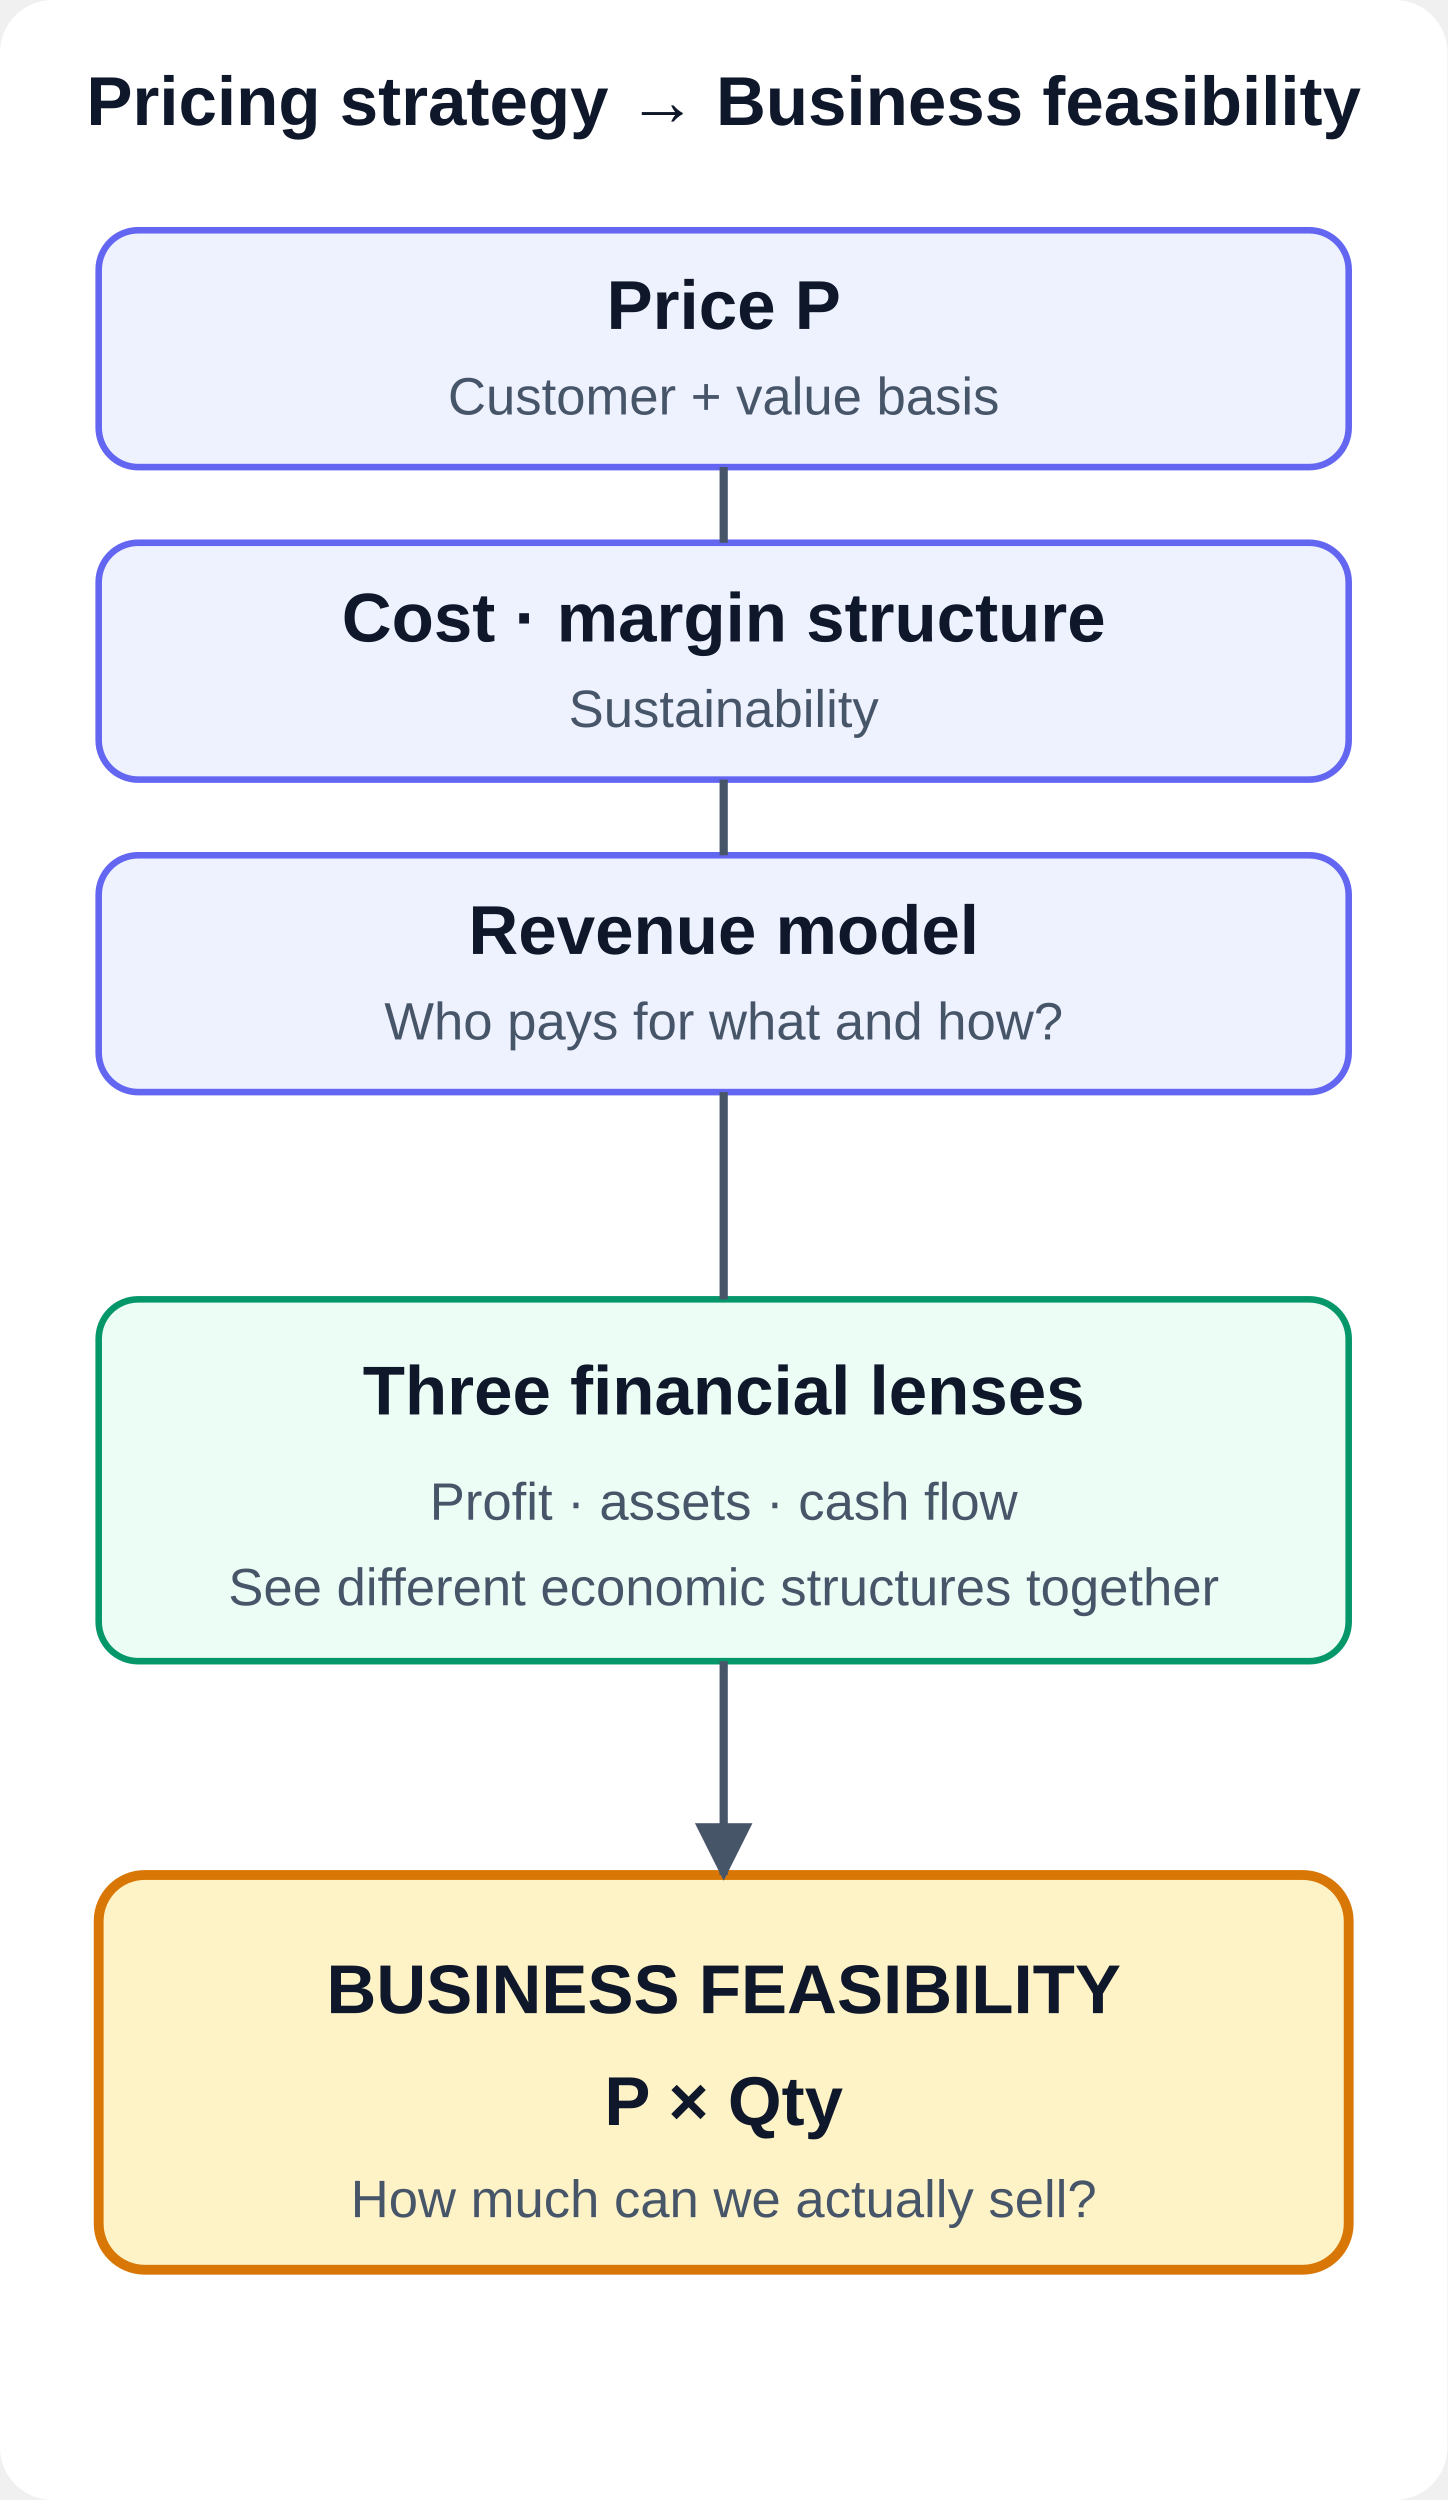
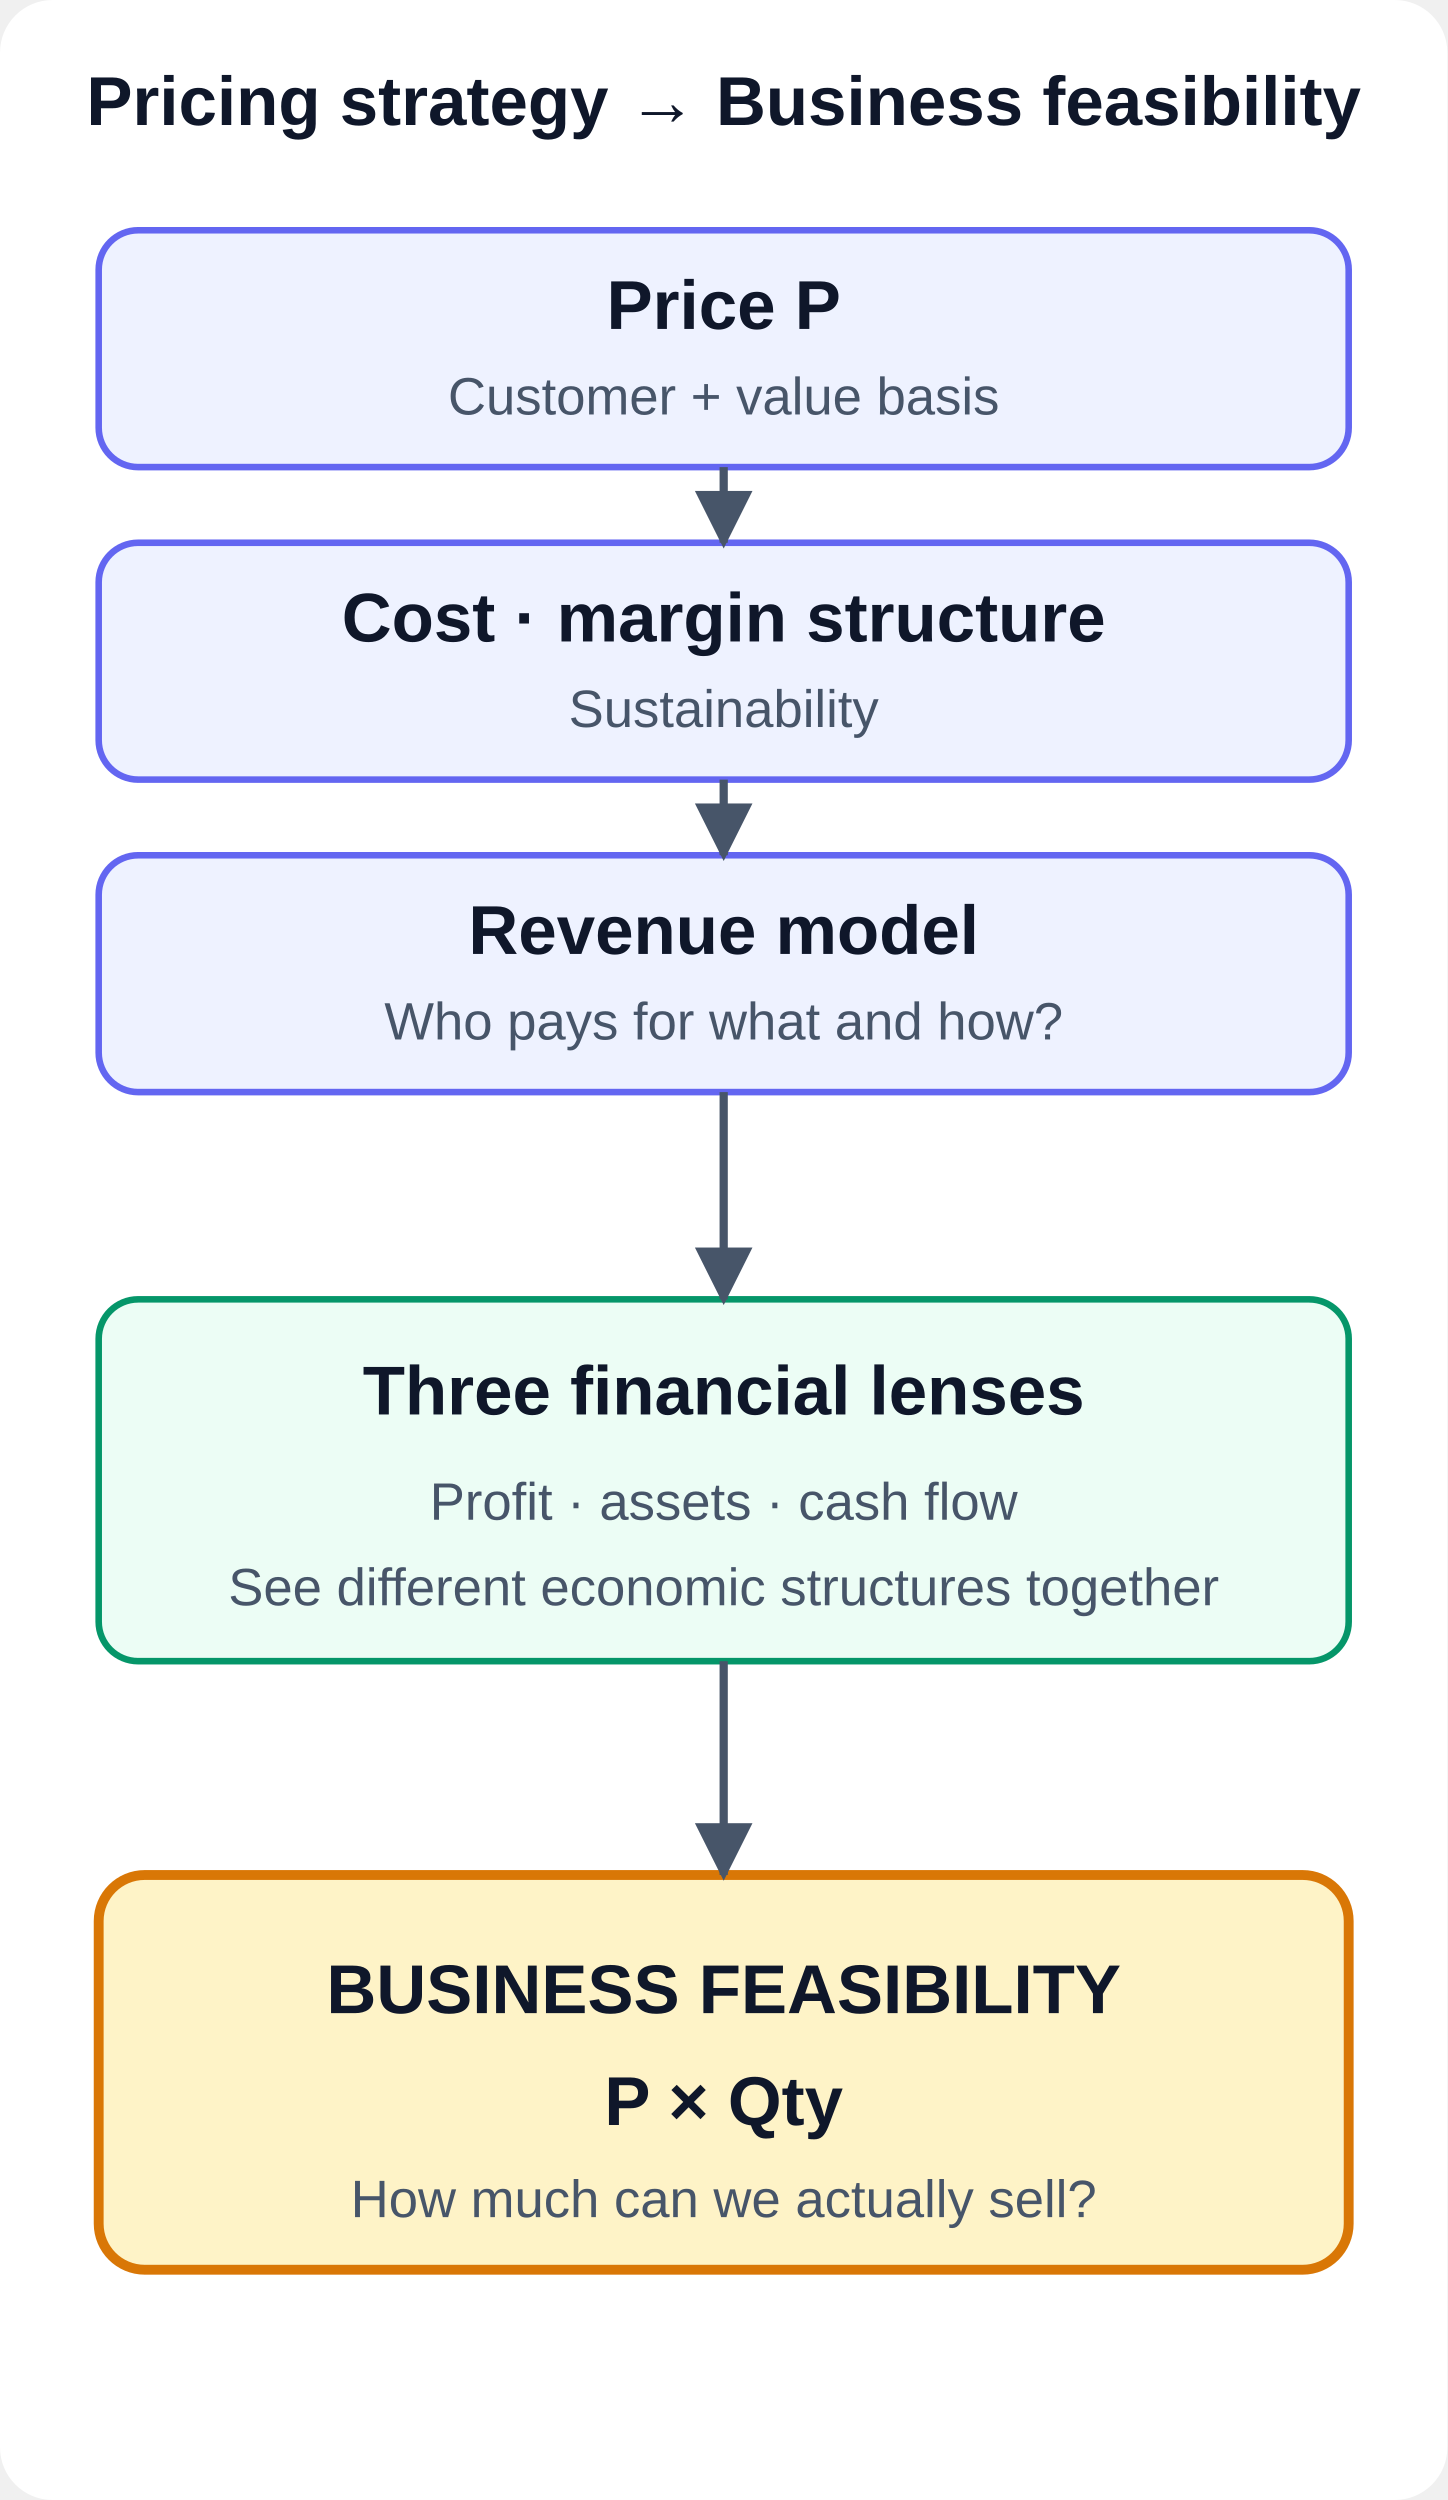
<svg xmlns="http://www.w3.org/2000/svg" viewBox="0 0 440 760" role="img" aria-labelledby="t d">
  <defs>
    <marker id="a" viewBox="0 0 10 10" refX="9" refY="5" markerWidth="7" markerHeight="7" orient="auto">
      <path d="M0 0l10 5-10 5z" fill="#475569" />
    </marker>
  </defs>
  <style>text{font-family:Arial,sans-serif;fill:#0f172a}.h{font-size:21px;font-weight:700}.s{font-size:16px;fill:#475569}.i{fill:#eef2ff;stroke:#6366f1;stroke-width:2}.l{fill:#ecfdf5;stroke:#059669;stroke-width:2}.o{fill:#fef3c7;stroke:#d97706;stroke-width:3}.a{stroke:#475569;stroke-width:2.5;fill:none;marker-end:url(#a)}</style>
  <rect width="440" height="760" rx="16" fill="#fff" />
  <text class="h" x="220" y="38" text-anchor="middle">Pricing strategy → Business feasibility</text>
  <g text-anchor="middle">
    <rect class="i" x="30" y="70" width="380" height="72" rx="12" />
    <text class="h" x="220" y="100">Price P</text>
    <text class="s" x="220" y="126">Customer + value basis</text>
    <rect class="i" x="30" y="165" width="380" height="72" rx="12" />
    <text class="h" x="220" y="195">Cost · margin structure</text>
    <text class="s" x="220" y="221">Sustainability</text>
    <rect class="i" x="30" y="260" width="380" height="72" rx="12" />
    <text class="h" x="220" y="290">Revenue model</text>
    <text class="s" x="220" y="316">Who pays for what and how?</text>
    <rect class="l" x="30" y="395" width="380" height="110" rx="12" />
    <text class="h" x="220" y="430">Three financial lenses</text>
    <text class="s" x="220" y="462">Profit · assets · cash flow</text>
    <text class="s" x="220" y="488">See different economic structures together</text>
    <rect class="o" x="30" y="570" width="380" height="120" rx="14" />
    <text class="h" x="220" y="612">BUSINESS FEASIBILITY</text>
    <text class="h" x="220" y="646">P × Qty</text>
    <text class="s" x="220" y="674">How much can we actually sell?</text>
  </g>
-   <path class="a" d="M220 142v23M220 237v23M220 332v63M220 505v65" />
+   <path class="a" d="M220 142v23" />
+   <path class="a" d="M220 237v23" />
+   <path class="a" d="M220 332v63" />
+   <path class="a" d="M220 505v65" />
</svg>
